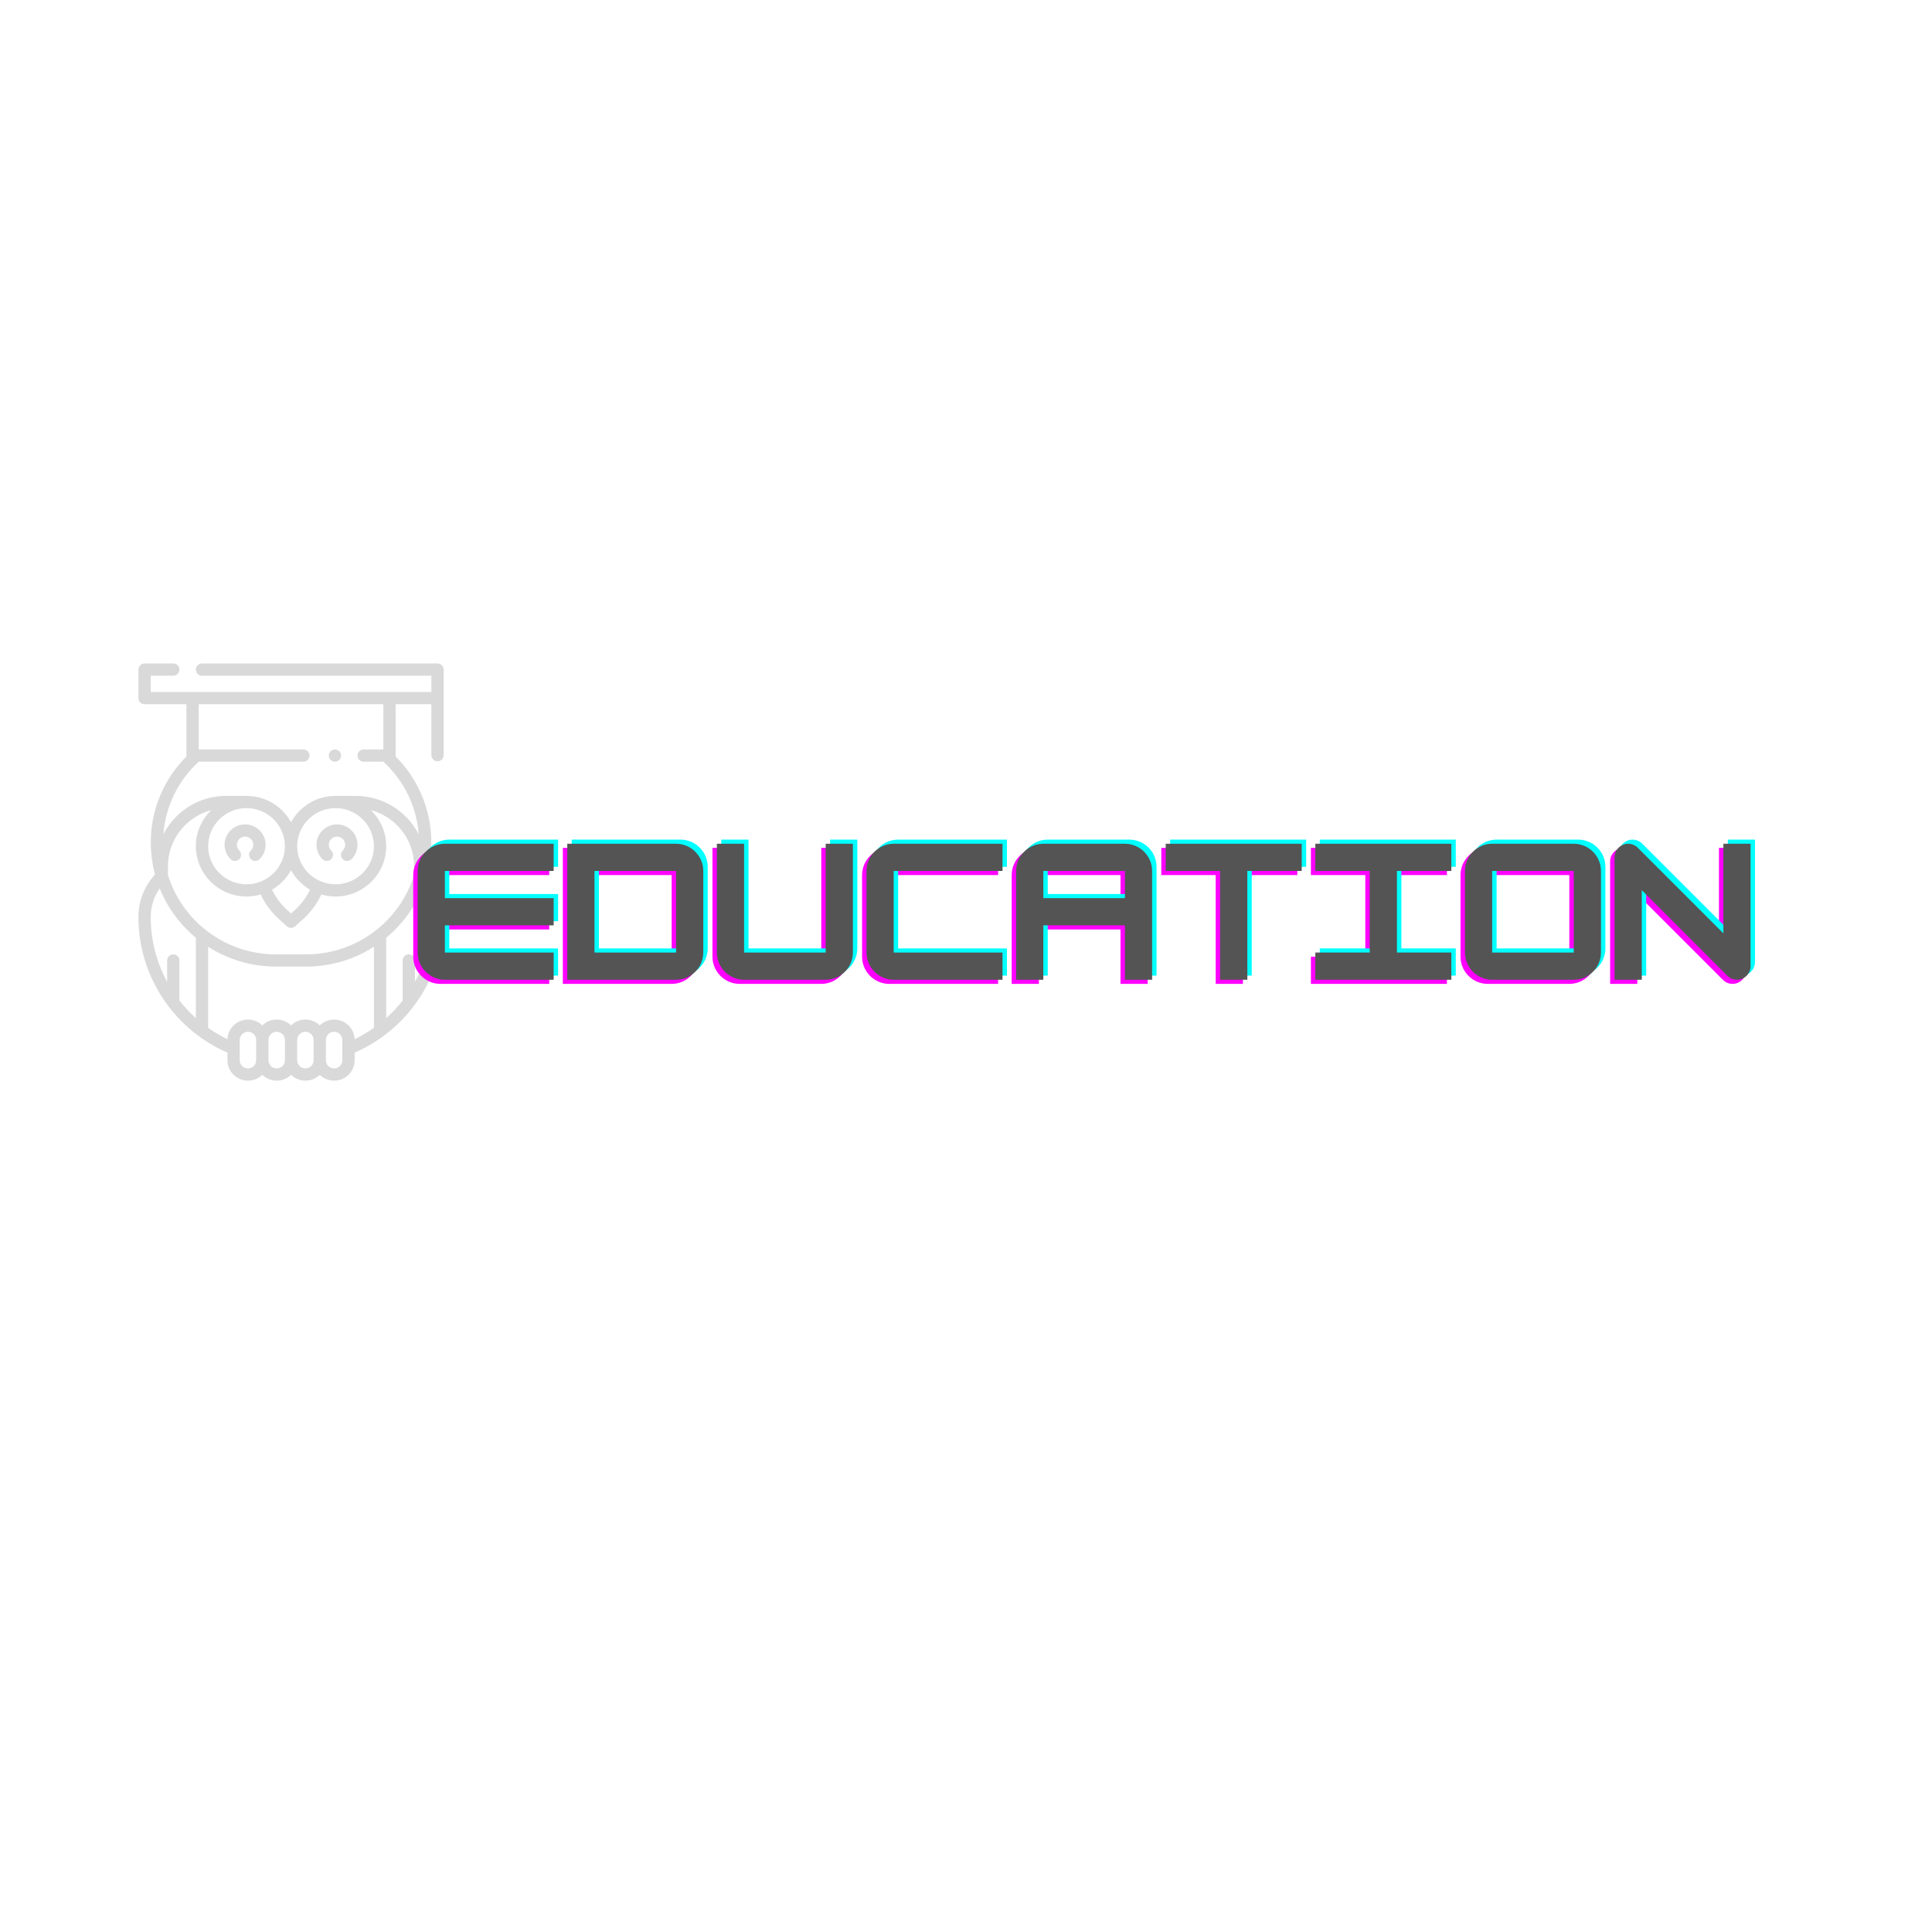
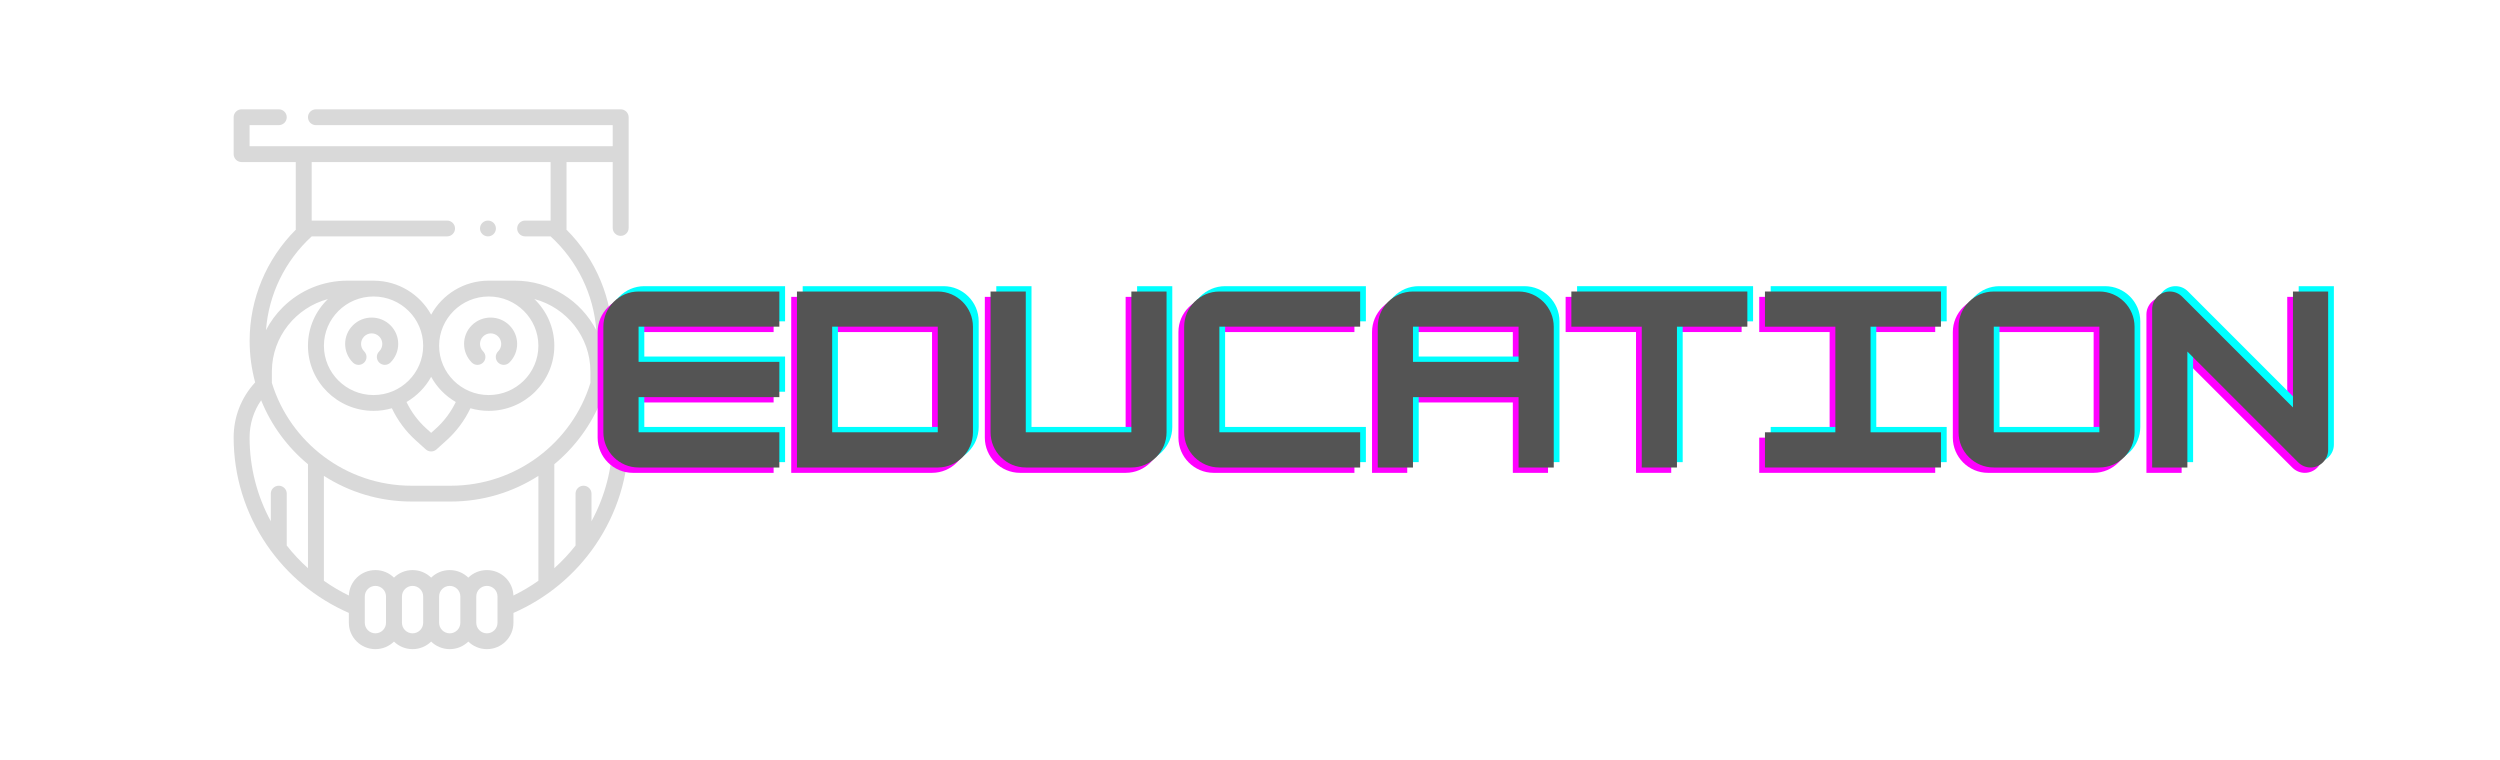
- <svg xmlns="http://www.w3.org/2000/svg" xmlns:xlink="http://www.w3.org/1999/xlink" width="375pt" height="375pt" viewBox="0 0 375 375" version="1.2">
+ <svg xmlns="http://www.w3.org/2000/svg" xmlns:xlink="http://www.w3.org/1999/xlink" width="375pt" height="114pt" viewBox="0 0 375 114" version="1.2">
  <defs>
    <g>
      <symbol overflow="visible" id="glyph0-0">
        <path style="stroke:none;" d="M 27.719 -26.398 L 6.602 -26.398 C 3.695 -26.398 1.32 -24.023 1.32 -21.121 L 1.32 -5.281 C 1.32 -2.375 3.695 0 6.602 0 L 27.719 0 L 27.719 -5.281 L 6.602 -5.281 L 6.602 -10.559 L 27.719 -10.559 L 27.719 -15.84 L 6.602 -15.84 L 6.602 -21.121 L 27.719 -21.121 Z M 27.719 -26.398 " />
      </symbol>
      <symbol overflow="visible" id="glyph0-1">
        <path style="stroke:none;" d="M 22.441 0 C 25.344 0 27.719 -2.375 27.719 -5.281 L 27.719 -21.121 C 27.719 -24.023 25.344 -26.398 22.441 -26.398 L 1.32 -26.398 L 1.32 0 Z M 6.602 -21.121 L 22.441 -21.121 L 22.441 -5.281 L 6.602 -5.281 Z M 6.602 -21.121 " />
      </symbol>
      <symbol overflow="visible" id="glyph0-2">
        <path style="stroke:none;" d="M 22.441 0 C 25.344 0 27.719 -2.375 27.719 -5.281 L 27.719 -26.398 L 22.441 -26.398 L 22.441 -5.281 L 6.602 -5.281 L 6.602 -26.398 L 1.32 -26.398 L 1.32 -5.281 C 1.32 -2.375 3.695 0 6.602 0 Z M 22.441 0 " />
      </symbol>
      <symbol overflow="visible" id="glyph0-3">
        <path style="stroke:none;" d="M 27.719 0 L 27.719 -5.281 L 6.602 -5.281 L 6.602 -21.121 L 27.719 -21.121 L 27.719 -26.398 L 6.602 -26.398 C 3.695 -26.398 1.32 -24.023 1.32 -21.121 L 1.32 -5.281 C 1.32 -2.375 3.695 0 6.602 0 Z M 27.719 0 " />
      </symbol>
      <symbol overflow="visible" id="glyph0-4">
        <path style="stroke:none;" d="M 6.602 -26.398 C 3.695 -26.398 1.32 -24.023 1.32 -21.121 L 1.32 0 L 6.602 0 L 6.602 -10.559 L 22.441 -10.559 L 22.441 0 L 27.719 0 L 27.719 -21.121 C 27.719 -24.023 25.344 -26.398 22.441 -26.398 Z M 6.602 -21.121 L 22.441 -21.121 L 22.441 -15.84 L 6.602 -15.84 Z M 6.602 -21.121 " />
      </symbol>
      <symbol overflow="visible" id="glyph0-5">
        <path style="stroke:none;" d="M 27.719 -26.398 L 1.32 -26.398 L 1.32 -21.121 L 11.879 -21.121 L 11.879 0 L 17.16 0 L 17.16 -21.121 L 27.719 -21.121 Z M 27.719 -26.398 " />
      </symbol>
      <symbol overflow="visible" id="glyph0-6">
        <path style="stroke:none;" d="M 27.719 0 L 27.719 -5.281 L 17.16 -5.281 L 17.16 -21.121 L 27.719 -21.121 L 27.719 -26.398 L 1.32 -26.398 L 1.32 -21.121 L 11.879 -21.121 L 11.879 -5.281 L 1.32 -5.281 L 1.32 0 Z M 27.719 0 " />
      </symbol>
      <symbol overflow="visible" id="glyph0-7">
        <path style="stroke:none;" d="M 22.441 0 C 25.379 0 27.719 -2.41 27.719 -5.281 L 27.719 -21.121 C 27.719 -24.023 25.344 -26.398 22.441 -26.398 L 6.602 -26.398 C 3.695 -26.398 1.32 -24.023 1.32 -21.121 L 1.32 -5.281 C 1.32 -2.375 3.695 0 6.602 0 Z M 6.602 -21.121 L 22.441 -21.121 L 22.441 -5.281 L 6.602 -5.281 Z M 6.602 -21.121 " />
      </symbol>
      <symbol overflow="visible" id="glyph0-8">
        <path style="stroke:none;" d="M 6.602 0 L 6.602 -17.391 L 23.199 -0.793 C 23.695 -0.297 24.355 0 25.078 0 C 26.531 0 27.719 -1.188 27.719 -2.641 L 27.719 -26.398 L 22.441 -26.398 L 22.441 -9.008 L 5.84 -25.609 C 5.348 -26.102 4.688 -26.398 3.961 -26.398 C 2.508 -26.398 1.32 -25.211 1.32 -23.762 L 1.32 0 Z M 6.602 0 " />
      </symbol>
    </g>
    <clipPath id="clip1">
-       <path d="M 26.867 128.77 L 86.117 128.77 L 86.117 209.77 L 26.867 209.77 Z M 26.867 128.77 " />
+       <path d="M 35.047 16.387 L 94.297 16.387 L 94.297 97.387 L 35.047 97.387 Z M 35.047 16.387 " />
    </clipPath>
  </defs>
  <g id="surface1">
-     <rect x="0" y="0" width="375" height="375" style="fill:rgb(100%,100%,100%);fill-opacity:1;stroke:none;" />
-     <rect x="0" y="0" width="375" height="375" style="fill:rgb(100%,100%,100%);fill-opacity:1;stroke:none;" />
-     <rect x="0" y="0" width="375" height="375" style="fill:rgb(100%,100%,100%);fill-opacity:1;stroke:none;" />
-     <path style=" stroke:none;fill-rule:nonzero;fill:rgb(85.1%,85.1%,85.1%);fill-opacity:1;" d="M 62.594 161.176 C 61.043 162.715 61.043 165.223 62.594 166.766 C 63.062 167.23 63.816 167.23 64.285 166.766 C 64.75 166.305 64.75 165.551 64.285 165.09 C 63.664 164.473 63.664 163.469 64.285 162.852 C 64.906 162.234 65.914 162.234 66.535 162.852 C 67.156 163.469 67.156 164.473 66.535 165.09 C 66.07 165.551 66.07 166.305 66.535 166.766 C 66.77 167 67.074 167.113 67.383 167.113 C 67.688 167.113 67.992 166.996 68.227 166.766 C 69.777 165.223 69.777 162.715 68.227 161.176 C 66.672 159.633 64.148 159.633 62.594 161.176 " />
-     <path style=" stroke:none;fill-rule:nonzero;fill:rgb(85.1%,85.1%,85.1%);fill-opacity:1;" d="M 44.754 161.176 C 43.203 162.715 43.203 165.223 44.754 166.766 C 45.223 167.23 45.98 167.23 46.445 166.766 C 46.91 166.305 46.91 165.551 46.445 165.09 C 45.824 164.473 45.824 163.469 46.445 162.852 C 47.066 162.234 48.078 162.234 48.699 162.852 C 49.316 163.469 49.316 164.473 48.699 165.09 C 48.23 165.551 48.23 166.305 48.699 166.766 C 48.93 167 49.234 167.113 49.543 167.113 C 49.848 167.113 50.152 166.996 50.387 166.766 C 51.941 165.223 51.941 162.715 50.387 161.176 C 48.836 159.633 46.309 159.633 44.754 161.176 " />
+     <rect x="0" y="0" width="375" height="114" style="fill:rgb(100%,100%,100%);fill-opacity:1;stroke:none;" />
+     <rect x="0" y="0" width="375" height="114" style="fill:rgb(100%,100%,100%);fill-opacity:1;stroke:none;" />
+     <rect x="0" y="0" width="375" height="114" style="fill:rgb(100%,100%,100%);fill-opacity:1;stroke:none;" />
+     <path style=" stroke:none;fill-rule:nonzero;fill:rgb(85.1%,85.1%,85.1%);fill-opacity:1;" d="M 70.773 48.793 C 69.223 50.332 69.223 52.84 70.773 54.383 C 71.242 54.848 72 54.848 72.465 54.383 C 72.93 53.922 72.93 53.168 72.465 52.707 C 71.844 52.09 71.844 51.086 72.465 50.469 C 73.086 49.852 74.098 49.852 74.719 50.469 C 75.34 51.086 75.34 52.09 74.719 52.707 C 74.25 53.168 74.25 53.922 74.719 54.383 C 74.949 54.613 75.258 54.73 75.562 54.73 C 75.867 54.73 76.172 54.613 76.406 54.383 C 77.961 52.84 77.961 50.332 76.406 48.793 C 74.855 47.25 72.328 47.25 70.773 48.793 " />
+     <path style=" stroke:none;fill-rule:nonzero;fill:rgb(85.1%,85.1%,85.1%);fill-opacity:1;" d="M 52.938 48.793 C 51.383 50.332 51.383 52.84 52.938 54.383 C 53.402 54.848 54.16 54.848 54.625 54.383 C 55.094 53.922 55.094 53.168 54.625 52.707 C 54.004 52.09 54.004 51.086 54.625 50.469 C 55.246 49.852 56.258 49.852 56.879 50.469 C 57.5 51.086 57.5 52.09 56.879 52.707 C 56.41 53.168 56.414 53.922 56.879 54.383 C 57.113 54.613 57.418 54.73 57.723 54.73 C 58.027 54.73 58.336 54.613 58.566 54.383 C 60.121 52.84 60.121 50.332 58.566 48.793 C 57.016 47.25 54.488 47.25 52.938 48.793 " />
    <g clip-path="url(#clip1)" clip-rule="nonzero">
-       <path style=" stroke:none;fill-rule:nonzero;fill:rgb(85.1%,85.1%,85.1%);fill-opacity:1;" d="M 81.266 161.926 C 78.988 157.512 74.363 154.48 69.035 154.48 L 65.172 154.48 C 65.168 154.48 65.164 154.48 65.156 154.48 C 65.148 154.48 65.141 154.48 65.133 154.48 C 61.406 154.48 58.16 156.547 56.492 159.586 C 54.832 156.57 51.621 154.512 47.93 154.484 C 47.918 154.484 47.902 154.48 47.891 154.48 L 43.949 154.48 C 40.301 154.48 36.867 155.887 34.277 158.434 C 33.23 159.465 32.371 160.641 31.715 161.906 C 32.121 156.543 34.566 151.504 38.578 147.84 L 58.879 147.84 C 59.539 147.84 60.074 147.309 60.074 146.652 C 60.074 146 59.539 145.469 58.879 145.469 L 38.574 145.469 L 38.574 136.691 L 74.41 136.691 L 74.41 145.469 L 70.586 145.469 C 69.926 145.469 69.391 146 69.391 146.652 C 69.391 147.309 69.926 147.84 70.586 147.84 L 74.402 147.84 C 78.422 151.508 80.867 156.555 81.266 161.926 Z M 83.727 178.004 C 83.727 182.504 82.594 186.801 80.543 190.574 L 80.543 186.426 C 80.543 185.773 80.008 185.242 79.348 185.242 C 78.688 185.242 78.152 185.773 78.152 186.426 L 78.152 194.211 C 77.195 195.43 76.133 196.566 74.965 197.609 L 74.965 182.016 C 78.043 179.465 80.48 176.176 81.992 172.422 C 83.121 174.051 83.727 175.977 83.727 178.004 Z M 47.852 171.641 C 43.746 171.641 40.402 168.324 40.402 164.246 C 40.402 160.172 43.746 156.855 47.852 156.855 C 51.957 156.855 55.297 160.172 55.297 164.246 C 55.297 168.324 51.957 171.641 47.852 171.641 Z M 57.684 164.246 C 57.684 160.172 61.027 156.855 65.133 156.855 C 69.238 156.855 72.578 160.172 72.578 164.246 C 72.578 168.324 69.238 171.641 65.133 171.641 C 61.027 171.641 57.684 168.324 57.684 164.246 Z M 60.184 172.684 C 59.469 174.18 58.457 175.535 57.223 176.652 L 56.492 177.312 L 55.758 176.652 C 54.523 175.535 53.512 174.18 52.797 172.684 C 54.348 171.781 55.629 170.477 56.492 168.91 C 57.352 170.477 58.633 171.781 60.184 172.684 Z M 59.426 185.242 L 53.555 185.242 C 43.691 185.242 35.332 178.734 32.598 169.816 C 32.598 169.289 32.598 168.074 32.602 168.016 C 32.648 162.867 36.215 158.527 41.008 157.242 C 39.164 159.02 38.016 161.5 38.016 164.246 C 38.016 169.633 42.426 174.012 47.852 174.012 C 48.805 174.012 49.727 173.875 50.602 173.621 C 51.453 175.426 52.664 177.066 54.152 178.406 L 55.688 179.793 C 55.914 180 56.203 180.102 56.492 180.102 C 56.777 180.102 57.066 180 57.293 179.793 L 58.828 178.406 C 60.316 177.066 61.527 175.426 62.379 173.621 C 63.254 173.875 64.176 174.012 65.133 174.012 C 70.555 174.012 74.965 169.633 74.965 164.246 C 74.965 161.5 73.816 159.016 71.969 157.238 C 76.809 158.527 80.383 162.918 80.383 168.121 L 80.383 169.816 C 77.648 178.734 69.289 185.242 59.426 185.242 Z M 72.578 199.5 C 71.402 200.328 70.152 201.07 68.832 201.711 C 68.758 199.594 67.004 197.895 64.852 197.895 C 63.77 197.895 62.785 198.324 62.066 199.027 C 61.348 198.324 60.363 197.895 59.277 197.895 C 58.195 197.895 57.211 198.324 56.492 199.027 C 55.773 198.324 54.789 197.895 53.703 197.895 C 52.617 197.895 51.633 198.324 50.918 199.027 C 50.199 198.324 49.215 197.895 48.129 197.895 C 45.98 197.895 44.223 199.594 44.152 201.711 C 42.828 201.07 41.578 200.328 40.402 199.5 L 40.402 183.762 C 44.195 186.199 48.711 187.613 53.555 187.613 L 59.426 187.613 C 64.27 187.613 68.785 186.199 72.578 183.762 Z M 66.445 205.801 C 66.445 206.672 65.73 207.383 64.852 207.383 C 63.973 207.383 63.262 206.672 63.262 205.801 L 63.262 201.848 C 63.262 200.973 63.973 200.266 64.852 200.266 C 65.73 200.266 66.445 200.973 66.445 201.848 Z M 60.871 205.801 C 60.871 206.672 60.156 207.383 59.277 207.383 C 58.398 207.383 57.684 206.672 57.684 205.801 L 57.684 201.848 C 57.684 200.973 58.398 200.266 59.277 200.266 C 60.156 200.266 60.871 200.973 60.871 201.848 Z M 55.297 205.801 C 55.297 206.672 54.582 207.383 53.703 207.383 C 52.824 207.383 52.109 206.672 52.109 205.801 L 52.109 201.848 C 52.109 200.973 52.824 200.266 53.703 200.266 C 54.582 200.266 55.297 200.973 55.297 201.848 Z M 49.723 205.801 C 49.723 206.672 49.008 207.383 48.129 207.383 C 47.25 207.383 46.535 206.672 46.535 205.801 L 46.535 201.848 C 46.535 200.973 47.25 200.266 48.129 200.266 C 49.008 200.266 49.723 200.973 49.723 201.848 Z M 38.016 197.609 C 36.848 196.566 35.785 195.43 34.828 194.211 L 34.828 186.426 C 34.828 185.773 34.293 185.242 33.637 185.242 C 32.977 185.242 32.441 185.773 32.441 186.426 L 32.441 190.574 C 30.391 186.801 29.254 182.504 29.254 178.004 C 29.254 175.977 29.863 174.051 30.992 172.422 C 32.5 176.176 34.938 179.465 38.016 182.016 Z M 84.922 128.781 L 39.211 128.781 C 38.551 128.781 38.016 129.312 38.016 129.969 C 38.016 130.625 38.551 131.156 39.211 131.156 L 83.727 131.156 L 83.727 134.316 L 29.254 134.316 L 29.254 131.156 L 33.637 131.156 C 34.293 131.156 34.828 130.625 34.828 129.969 C 34.828 129.312 34.293 128.781 33.637 128.781 L 28.059 128.781 C 27.402 128.781 26.867 129.312 26.867 129.969 L 26.867 135.504 C 26.867 136.16 27.402 136.691 28.059 136.691 L 36.184 136.691 L 36.184 146.652 C 36.184 146.711 36.188 146.77 36.195 146.824 C 31.773 151.242 29.266 157.234 29.266 163.496 C 29.266 165.656 29.555 167.75 30.094 169.742 C 28.008 172.004 26.867 174.91 26.867 178.004 C 26.867 183.781 28.59 189.363 31.855 194.141 C 34.926 198.641 39.168 202.145 44.148 204.32 L 44.148 205.801 C 44.148 207.98 45.934 209.754 48.129 209.754 C 49.215 209.754 50.199 209.32 50.918 208.621 C 51.633 209.32 52.617 209.754 53.703 209.754 C 54.789 209.754 55.773 209.32 56.492 208.621 C 57.211 209.32 58.195 209.754 59.277 209.754 C 60.363 209.754 61.348 209.32 62.066 208.621 C 62.785 209.32 63.77 209.754 64.852 209.754 C 67.047 209.754 68.836 207.98 68.836 205.801 L 68.836 204.32 C 73.816 202.145 78.055 198.641 81.125 194.141 C 84.391 189.363 86.117 183.781 86.117 178.004 C 86.117 174.91 84.973 172.004 82.887 169.742 C 83.426 167.75 83.715 165.656 83.715 163.496 C 83.715 157.234 81.207 151.242 76.785 146.824 C 76.793 146.77 76.797 146.711 76.797 146.652 L 76.797 136.691 L 83.727 136.691 L 83.727 146.574 C 83.727 147.23 84.262 147.762 84.922 147.762 C 85.582 147.762 86.117 147.23 86.117 146.574 L 86.117 129.969 C 86.117 129.312 85.582 128.781 84.922 128.781 " />
+       <path style=" stroke:none;fill-rule:nonzero;fill:rgb(85.1%,85.1%,85.1%);fill-opacity:1;" d="M 89.449 49.543 C 87.172 45.129 82.543 42.098 77.215 42.098 L 73.352 42.098 C 73.348 42.098 73.344 42.098 73.34 42.098 C 73.328 42.098 73.32 42.098 73.312 42.098 C 69.59 42.098 66.34 44.164 64.672 47.203 C 63.016 44.188 59.801 42.129 56.113 42.102 C 56.098 42.102 56.086 42.098 56.07 42.098 L 52.129 42.098 C 48.48 42.098 45.047 43.504 42.457 46.051 C 41.41 47.082 40.551 48.254 39.898 49.523 C 40.301 44.16 42.746 39.121 46.758 35.457 L 67.062 35.457 C 67.719 35.457 68.254 34.926 68.254 34.27 C 68.254 33.617 67.719 33.086 67.062 33.086 L 46.754 33.086 L 46.754 24.309 L 82.59 24.309 L 82.59 33.086 L 78.766 33.086 C 78.109 33.086 77.574 33.617 77.574 34.27 C 77.574 34.926 78.109 35.457 78.766 35.457 L 82.586 35.457 C 86.602 39.125 89.047 44.172 89.449 49.543 Z M 91.906 65.621 C 91.906 70.121 90.773 74.418 88.723 78.188 L 88.723 74.043 C 88.723 73.391 88.188 72.859 87.527 72.859 C 86.867 72.859 86.332 73.391 86.332 74.043 L 86.332 81.828 C 85.379 83.047 84.312 84.184 83.148 85.227 L 83.148 69.633 C 86.227 67.082 88.66 63.793 90.172 60.039 C 91.301 61.668 91.906 63.594 91.906 65.621 Z M 56.031 59.258 C 51.926 59.258 48.586 55.941 48.586 51.863 C 48.586 47.789 51.926 44.473 56.031 44.473 C 60.137 44.473 63.477 47.789 63.477 51.863 C 63.477 55.941 60.137 59.258 56.031 59.258 Z M 65.867 51.863 C 65.867 47.789 69.207 44.473 73.312 44.473 C 77.418 44.473 80.758 47.789 80.758 51.863 C 80.758 55.941 77.418 59.258 73.312 59.258 C 69.207 59.258 65.867 55.941 65.867 51.863 Z M 68.367 60.301 C 67.648 61.797 66.641 63.152 65.402 64.27 L 64.672 64.93 L 63.941 64.27 C 62.703 63.152 61.695 61.797 60.977 60.301 C 62.527 59.398 63.812 58.094 64.672 56.523 C 65.531 58.094 66.816 59.398 68.367 60.301 Z M 67.605 72.859 L 61.738 72.859 C 51.875 72.859 43.516 66.352 40.781 57.434 C 40.781 56.906 40.781 55.691 40.781 55.633 C 40.828 50.484 44.398 46.145 49.188 44.859 C 47.344 46.637 46.195 49.117 46.195 51.863 C 46.195 57.25 50.609 61.629 56.031 61.629 C 56.984 61.629 57.906 61.492 58.781 61.238 C 59.633 63.043 60.848 64.684 62.332 66.023 L 63.867 67.41 C 64.098 67.617 64.383 67.719 64.672 67.719 C 64.961 67.719 65.246 67.617 65.477 67.41 L 67.012 66.023 C 68.496 64.684 69.707 63.043 70.562 61.238 C 71.434 61.492 72.355 61.629 73.312 61.629 C 78.734 61.629 83.148 57.25 83.148 51.863 C 83.148 49.117 81.996 46.633 80.152 44.855 C 84.988 46.145 88.562 50.535 88.562 55.738 L 88.562 57.434 C 85.828 66.352 77.469 72.859 67.605 72.859 Z M 80.758 87.117 C 79.582 87.945 78.332 88.688 77.012 89.328 C 76.941 87.211 75.184 85.512 73.035 85.512 C 71.949 85.512 70.965 85.941 70.246 86.645 C 69.527 85.941 68.543 85.512 67.461 85.512 C 66.375 85.512 65.391 85.941 64.672 86.645 C 63.953 85.941 62.969 85.512 61.883 85.512 C 60.801 85.512 59.816 85.941 59.098 86.645 C 58.379 85.941 57.395 85.512 56.309 85.512 C 54.16 85.512 52.402 87.211 52.332 89.328 C 51.008 88.688 49.758 87.945 48.586 87.117 L 48.586 71.379 C 52.379 73.816 56.895 75.23 61.738 75.23 L 67.605 75.23 C 72.449 75.23 76.965 73.816 80.758 71.379 Z M 74.625 93.418 C 74.625 94.289 73.914 95 73.035 95 C 72.156 95 71.441 94.289 71.441 93.418 L 71.441 89.465 C 71.441 88.59 72.156 87.883 73.035 87.883 C 73.914 87.883 74.625 88.59 74.625 89.465 Z M 69.051 93.418 C 69.051 94.289 68.336 95 67.461 95 C 66.582 95 65.867 94.289 65.867 93.418 L 65.867 89.465 C 65.867 88.59 66.582 87.883 67.461 87.883 C 68.336 87.883 69.051 88.59 69.051 89.465 Z M 63.477 93.418 C 63.477 94.289 62.762 95 61.883 95 C 61.008 95 60.293 94.289 60.293 93.418 L 60.293 89.465 C 60.293 88.59 61.008 87.883 61.883 87.883 C 62.762 87.883 63.477 88.59 63.477 89.465 Z M 57.902 93.418 C 57.902 94.289 57.188 95 56.309 95 C 55.43 95 54.719 94.289 54.719 93.418 L 54.719 89.465 C 54.719 88.59 55.43 87.883 56.309 87.883 C 57.188 87.883 57.902 88.59 57.902 89.465 Z M 46.195 85.227 C 45.031 84.184 43.965 83.047 43.012 81.828 L 43.012 74.043 C 43.012 73.391 42.477 72.859 41.816 72.859 C 41.156 72.859 40.621 73.391 40.621 74.043 L 40.621 78.188 C 38.57 74.418 37.438 70.121 37.438 65.621 C 37.438 63.594 38.043 61.668 39.172 60.039 C 40.684 63.793 43.117 67.082 46.195 69.633 Z M 93.102 16.398 L 47.391 16.398 C 46.73 16.398 46.195 16.93 46.195 17.586 C 46.195 18.242 46.73 18.773 47.391 18.773 L 91.906 18.773 L 91.906 21.934 L 37.438 21.934 L 37.438 18.773 L 41.816 18.773 C 42.477 18.773 43.012 18.242 43.012 17.586 C 43.012 16.93 42.477 16.398 41.816 16.398 L 36.242 16.398 C 35.582 16.398 35.047 16.93 35.047 17.586 L 35.047 23.121 C 35.047 23.777 35.582 24.309 36.242 24.309 L 44.363 24.309 L 44.363 34.27 C 44.363 34.328 44.371 34.387 44.379 34.441 C 39.957 38.859 37.445 44.848 37.445 51.113 C 37.445 53.273 37.734 55.363 38.273 57.359 C 36.188 59.621 35.047 62.527 35.047 65.621 C 35.047 71.398 36.773 76.98 40.035 81.758 C 43.109 86.258 47.348 89.762 52.328 91.938 L 52.328 93.418 C 52.328 95.598 54.113 97.371 56.309 97.371 C 57.395 97.371 58.379 96.938 59.098 96.238 C 59.816 96.938 60.801 97.371 61.883 97.371 C 62.969 97.371 63.953 96.938 64.672 96.238 C 65.391 96.938 66.375 97.371 67.461 97.371 C 68.543 97.371 69.527 96.938 70.246 96.238 C 70.965 96.938 71.949 97.371 73.035 97.371 C 75.23 97.371 77.016 95.598 77.016 93.418 L 77.016 91.938 C 81.996 89.762 86.234 86.258 89.309 81.758 C 92.57 76.98 94.297 71.398 94.297 65.621 C 94.297 62.527 93.156 59.621 91.07 57.359 C 91.609 55.363 91.895 53.273 91.895 51.113 C 91.895 44.848 89.387 38.859 84.965 34.441 C 84.973 34.387 84.98 34.328 84.98 34.27 L 84.98 24.309 L 91.906 24.309 L 91.906 34.191 C 91.906 34.848 92.441 35.379 93.102 35.379 C 93.762 35.379 94.297 34.848 94.297 34.191 L 94.297 17.586 C 94.297 16.93 93.762 16.398 93.102 16.398 " />
    </g>
-     <path style=" stroke:none;fill-rule:nonzero;fill:rgb(85.1%,85.1%,85.1%);fill-opacity:1;" d="M 65.012 145.469 C 64.352 145.469 63.816 146 63.816 146.652 C 63.816 147.309 64.352 147.84 65.012 147.84 C 65.672 147.84 66.207 147.309 66.207 146.652 C 66.207 146 65.672 145.469 65.012 145.469 " />
+     <path style=" stroke:none;fill-rule:nonzero;fill:rgb(85.1%,85.1%,85.1%);fill-opacity:1;" d="M 73.191 33.086 C 72.535 33.086 72 33.617 72 34.27 C 72 34.926 72.535 35.457 73.191 35.457 C 73.852 35.457 74.387 34.926 74.387 34.27 C 74.387 33.617 73.852 33.086 73.191 33.086 " />
    <g style="fill:rgb(100%,0%,100%);fill-opacity:1;">
-       <use xlink:href="#glyph0-0" x="78.887" y="190.971" />
+       <use xlink:href="#glyph0-0" x="88.324" y="70.927" />
    </g>
    <g style="fill:rgb(100%,0%,100%);fill-opacity:1;">
-       <use xlink:href="#glyph0-1" x="107.927" y="190.971" />
+       <use xlink:href="#glyph0-1" x="117.364" y="70.927" />
    </g>
    <g style="fill:rgb(100%,0%,100%);fill-opacity:1;">
-       <use xlink:href="#glyph0-2" x="136.967" y="190.971" />
+       <use xlink:href="#glyph0-2" x="146.404" y="70.927" />
    </g>
    <g style="fill:rgb(100%,0%,100%);fill-opacity:1;">
-       <use xlink:href="#glyph0-3" x="166.007" y="190.971" />
+       <use xlink:href="#glyph0-3" x="175.444" y="70.927" />
    </g>
    <g style="fill:rgb(100%,0%,100%);fill-opacity:1;">
-       <use xlink:href="#glyph0-4" x="195.047" y="190.971" />
+       <use xlink:href="#glyph0-4" x="204.484" y="70.927" />
    </g>
    <g style="fill:rgb(100%,0%,100%);fill-opacity:1;">
-       <use xlink:href="#glyph0-5" x="224.087" y="190.971" />
+       <use xlink:href="#glyph0-5" x="233.524" y="70.927" />
    </g>
    <g style="fill:rgb(100%,0%,100%);fill-opacity:1;">
-       <use xlink:href="#glyph0-6" x="253.126" y="190.971" />
+       <use xlink:href="#glyph0-6" x="262.564" y="70.927" />
    </g>
    <g style="fill:rgb(100%,0%,100%);fill-opacity:1;">
-       <use xlink:href="#glyph0-7" x="282.166" y="190.971" />
+       <use xlink:href="#glyph0-7" x="291.604" y="70.927" />
    </g>
    <g style="fill:rgb(100%,0%,100%);fill-opacity:1;">
-       <use xlink:href="#glyph0-8" x="311.206" y="190.971" />
+       <use xlink:href="#glyph0-8" x="320.644" y="70.927" />
    </g>
    <g style="fill:rgb(0%,100%,100%);fill-opacity:1;">
-       <use xlink:href="#glyph0-0" x="80.606" y="189.368" />
+       <use xlink:href="#glyph0-0" x="90.044" y="69.323" />
    </g>
    <g style="fill:rgb(0%,100%,100%);fill-opacity:1;">
-       <use xlink:href="#glyph0-1" x="109.646" y="189.368" />
+       <use xlink:href="#glyph0-1" x="119.084" y="69.323" />
    </g>
    <g style="fill:rgb(0%,100%,100%);fill-opacity:1;">
-       <use xlink:href="#glyph0-2" x="138.686" y="189.368" />
+       <use xlink:href="#glyph0-2" x="148.124" y="69.323" />
    </g>
    <g style="fill:rgb(0%,100%,100%);fill-opacity:1;">
-       <use xlink:href="#glyph0-3" x="167.726" y="189.368" />
+       <use xlink:href="#glyph0-3" x="177.164" y="69.323" />
    </g>
    <g style="fill:rgb(0%,100%,100%);fill-opacity:1;">
-       <use xlink:href="#glyph0-4" x="196.766" y="189.368" />
+       <use xlink:href="#glyph0-4" x="206.204" y="69.323" />
    </g>
    <g style="fill:rgb(0%,100%,100%);fill-opacity:1;">
-       <use xlink:href="#glyph0-5" x="225.806" y="189.368" />
+       <use xlink:href="#glyph0-5" x="235.243" y="69.323" />
    </g>
    <g style="fill:rgb(0%,100%,100%);fill-opacity:1;">
-       <use xlink:href="#glyph0-6" x="254.846" y="189.368" />
+       <use xlink:href="#glyph0-6" x="264.283" y="69.323" />
    </g>
    <g style="fill:rgb(0%,100%,100%);fill-opacity:1;">
-       <use xlink:href="#glyph0-7" x="283.886" y="189.368" />
+       <use xlink:href="#glyph0-7" x="293.323" y="69.323" />
    </g>
    <g style="fill:rgb(0%,100%,100%);fill-opacity:1;">
-       <use xlink:href="#glyph0-8" x="312.926" y="189.368" />
+       <use xlink:href="#glyph0-8" x="322.363" y="69.323" />
    </g>
    <g style="fill:rgb(32.939%,32.939%,32.939%);fill-opacity:1;">
-       <use xlink:href="#glyph0-0" x="79.747" y="190.169" />
+       <use xlink:href="#glyph0-0" x="89.184" y="70.125" />
    </g>
    <g style="fill:rgb(32.939%,32.939%,32.939%);fill-opacity:1;">
-       <use xlink:href="#glyph0-1" x="108.787" y="190.169" />
+       <use xlink:href="#glyph0-1" x="118.224" y="70.125" />
    </g>
    <g style="fill:rgb(32.939%,32.939%,32.939%);fill-opacity:1;">
-       <use xlink:href="#glyph0-2" x="137.826" y="190.169" />
+       <use xlink:href="#glyph0-2" x="147.264" y="70.125" />
    </g>
    <g style="fill:rgb(32.939%,32.939%,32.939%);fill-opacity:1;">
-       <use xlink:href="#glyph0-3" x="166.866" y="190.169" />
+       <use xlink:href="#glyph0-3" x="176.304" y="70.125" />
    </g>
    <g style="fill:rgb(32.939%,32.939%,32.939%);fill-opacity:1;">
-       <use xlink:href="#glyph0-4" x="195.906" y="190.169" />
+       <use xlink:href="#glyph0-4" x="205.344" y="70.125" />
    </g>
    <g style="fill:rgb(32.939%,32.939%,32.939%);fill-opacity:1;">
-       <use xlink:href="#glyph0-5" x="224.946" y="190.169" />
+       <use xlink:href="#glyph0-5" x="234.384" y="70.125" />
    </g>
    <g style="fill:rgb(32.939%,32.939%,32.939%);fill-opacity:1;">
-       <use xlink:href="#glyph0-6" x="253.986" y="190.169" />
+       <use xlink:href="#glyph0-6" x="263.424" y="70.125" />
    </g>
    <g style="fill:rgb(32.939%,32.939%,32.939%);fill-opacity:1;">
-       <use xlink:href="#glyph0-7" x="283.026" y="190.169" />
+       <use xlink:href="#glyph0-7" x="292.464" y="70.125" />
    </g>
    <g style="fill:rgb(32.939%,32.939%,32.939%);fill-opacity:1;">
-       <use xlink:href="#glyph0-8" x="312.066" y="190.169" />
+       <use xlink:href="#glyph0-8" x="321.504" y="70.125" />
    </g>
  </g>
</svg>
